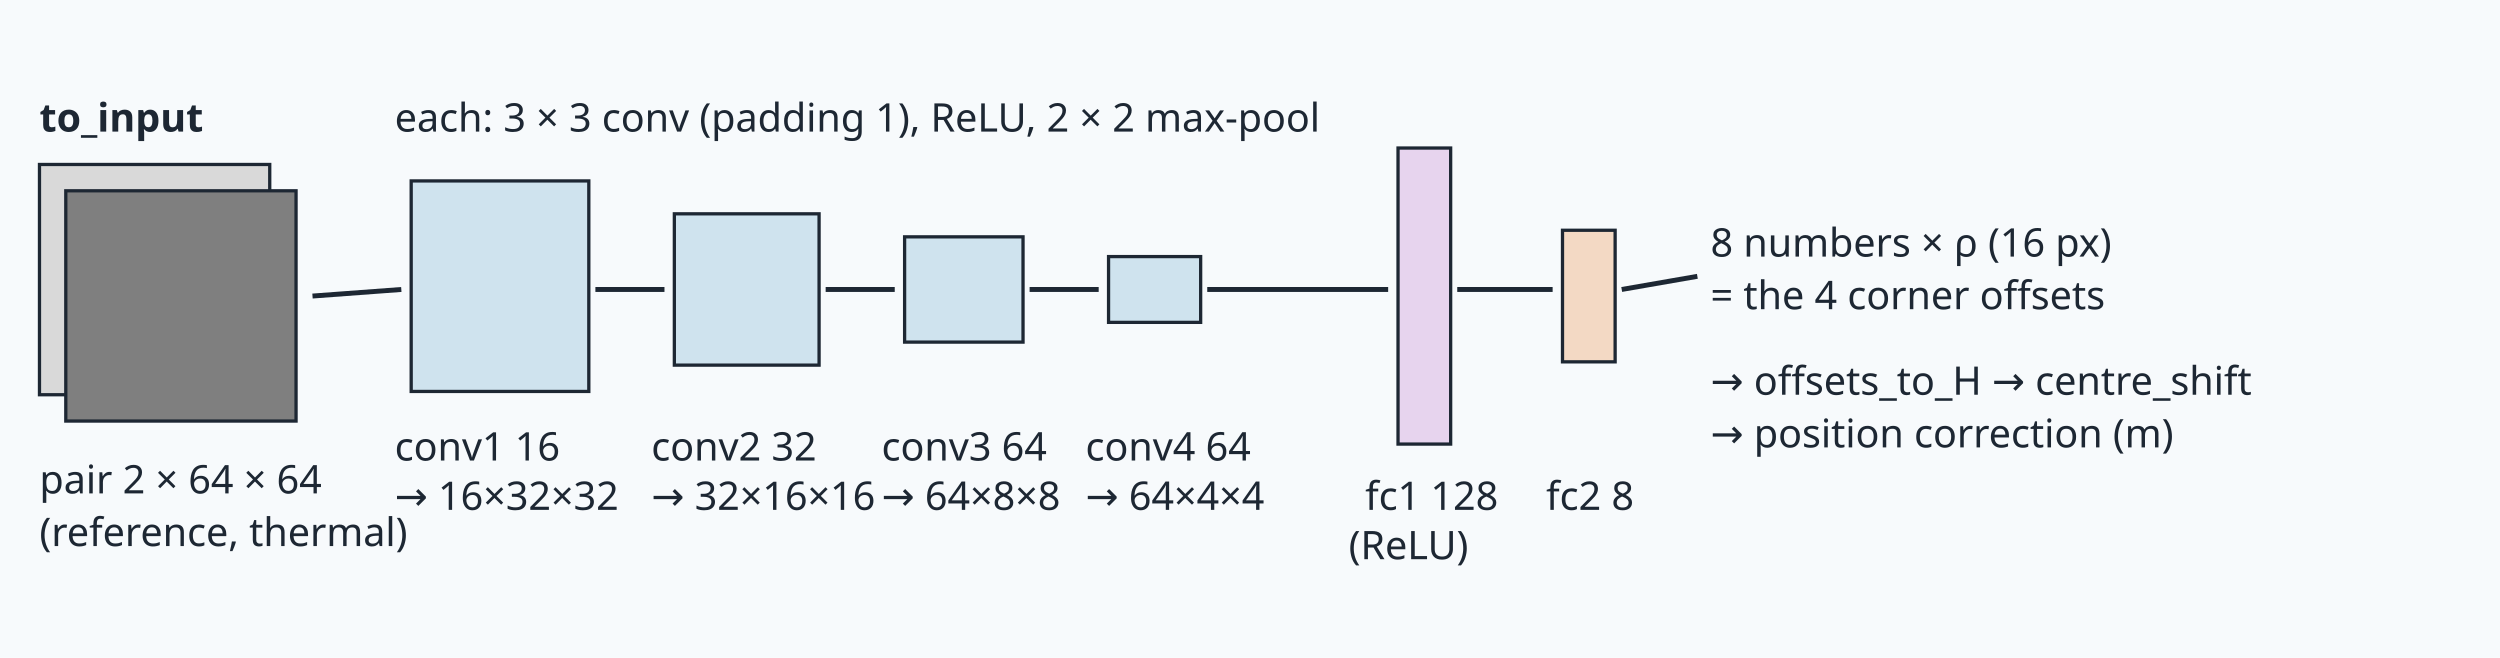
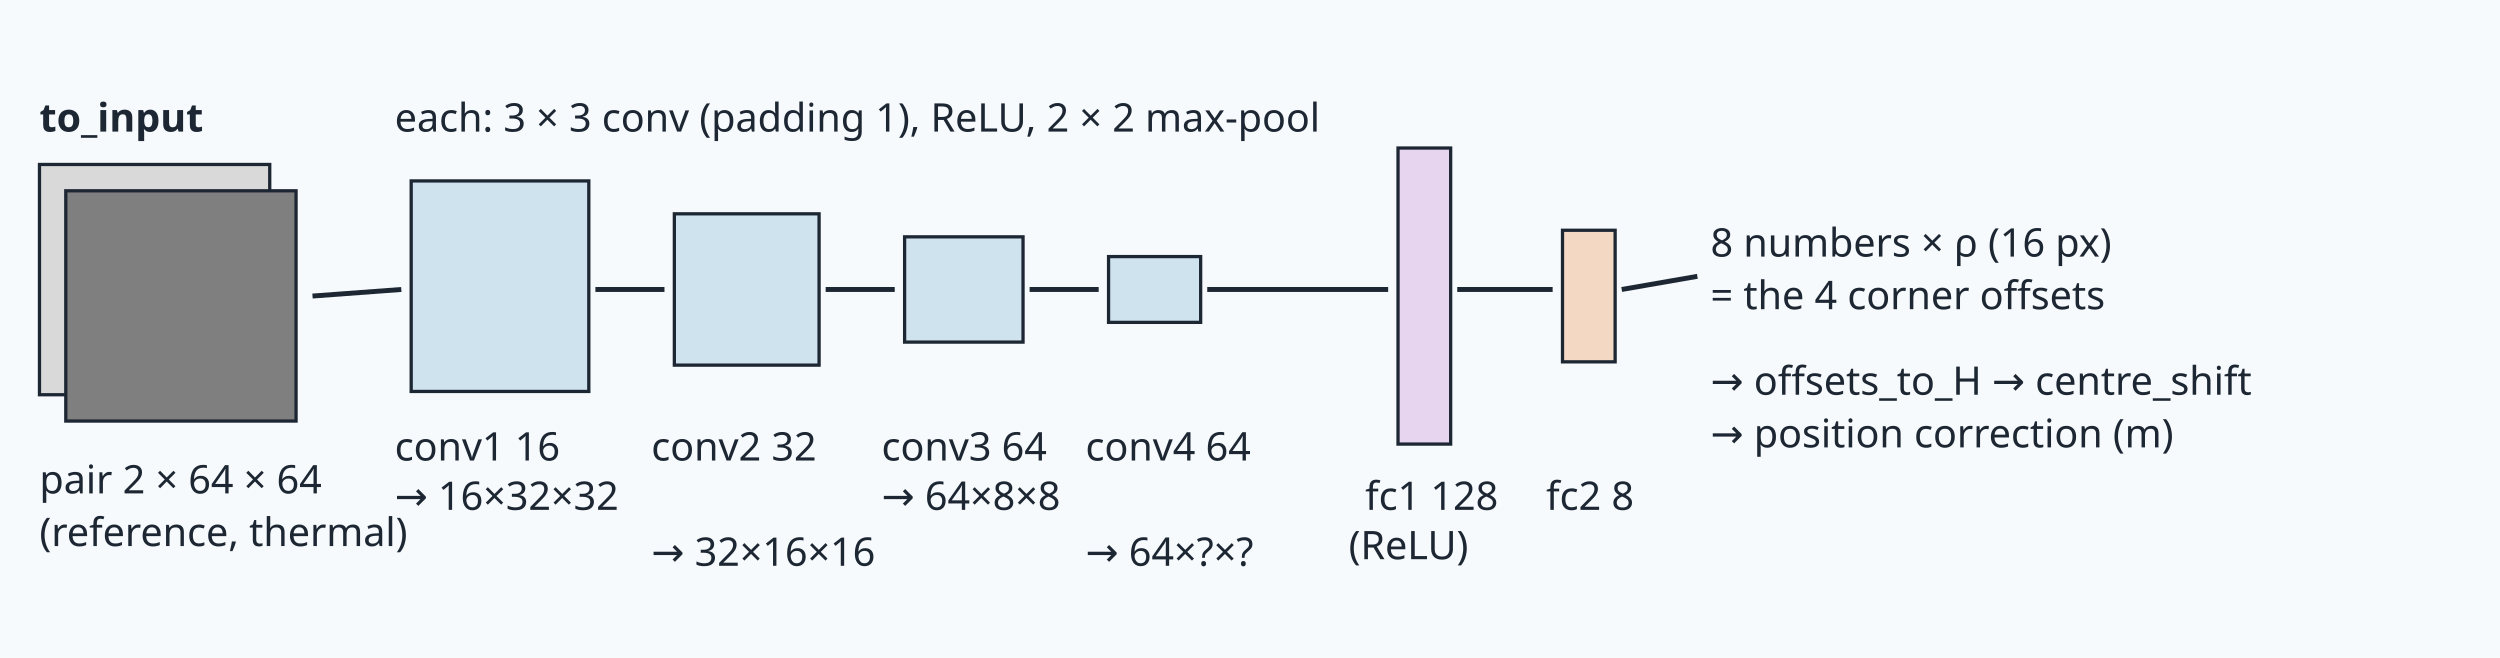
<svg xmlns="http://www.w3.org/2000/svg" viewBox="0 0 760 200" font-family="sans-serif" font-size="12">
  <rect width="760" height="200" fill="#f7fafc" />
  <g fill="#1d2733">
    <rect x="12" y="50" width="70" height="70" fill="#d9d9d9" stroke="#1d2733" />
    <rect x="20" y="58" width="70" height="70" fill="#7f7f7f" stroke="#1d2733" />
    <text x="12" y="150">pair 2 × 64 × 64</text>
    <text x="12" y="166">(reference, thermal)</text>
    <text x="12" y="40" font-weight="bold">to_input</text>
    <rect x="125" y="55" width="54" height="64" fill="#cfe3ee" stroke="#1d2733" />
    <text x="120" y="140">conv1 16</text>
    <text x="120" y="155">→ 16×32×32</text>
    <rect x="205" y="65" width="44" height="46" fill="#cfe3ee" stroke="#1d2733" />
    <text x="198" y="140">conv2 32</text>
-     <text x="198" y="155">→ 32×16×16</text>
+     <text x="198" y="172">→ 32×16×16</text>
    <rect x="275" y="72" width="36" height="32" fill="#cfe3ee" stroke="#1d2733" />
    <text x="268" y="140">conv3 64</text>
    <text x="268" y="155">→ 64×8×8</text>
    <rect x="337" y="78" width="28" height="20" fill="#cfe3ee" stroke="#1d2733" />
    <text x="330" y="140">conv4 64</text>
-     <text x="330" y="155">→ 64×4×4</text>
+     <text x="330" y="172">→ 64×?×?</text>
    <text x="120" y="40">each: 3 × 3 conv (padding 1), ReLU, 2 × 2 max-pool</text>
    <rect x="425" y="45" width="16" height="90" fill="#e7d4ee" stroke="#1d2733" />
    <text x="415" y="155">fc1 128</text>
    <text x="410" y="170">(ReLU)</text>
    <rect x="475" y="70" width="16" height="40" fill="#f3d9c4" stroke="#1d2733" />
    <text x="470" y="155">fc2 8</text>
    <text x="520" y="78">8 numbers × ρ (16 px)</text>
    <text x="520" y="94">= the 4 corner offsets</text>
    <text x="520" y="120">→ offsets_to_H → centre_shift</text>
    <text x="520" y="136">→ position correction (m)</text>
  </g>
  <g stroke="#1d2733" stroke-width="1.5">
    <line x1="95" y1="90" x2="122" y2="88" />
    <line x1="181" y1="88" x2="202" y2="88" />
    <line x1="251" y1="88" x2="272" y2="88" />
    <line x1="313" y1="88" x2="334" y2="88" />
    <line x1="367" y1="88" x2="422" y2="88" />
    <line x1="443" y1="88" x2="472" y2="88" />
    <line x1="493" y1="88" x2="516" y2="84" />
  </g>
</svg>
